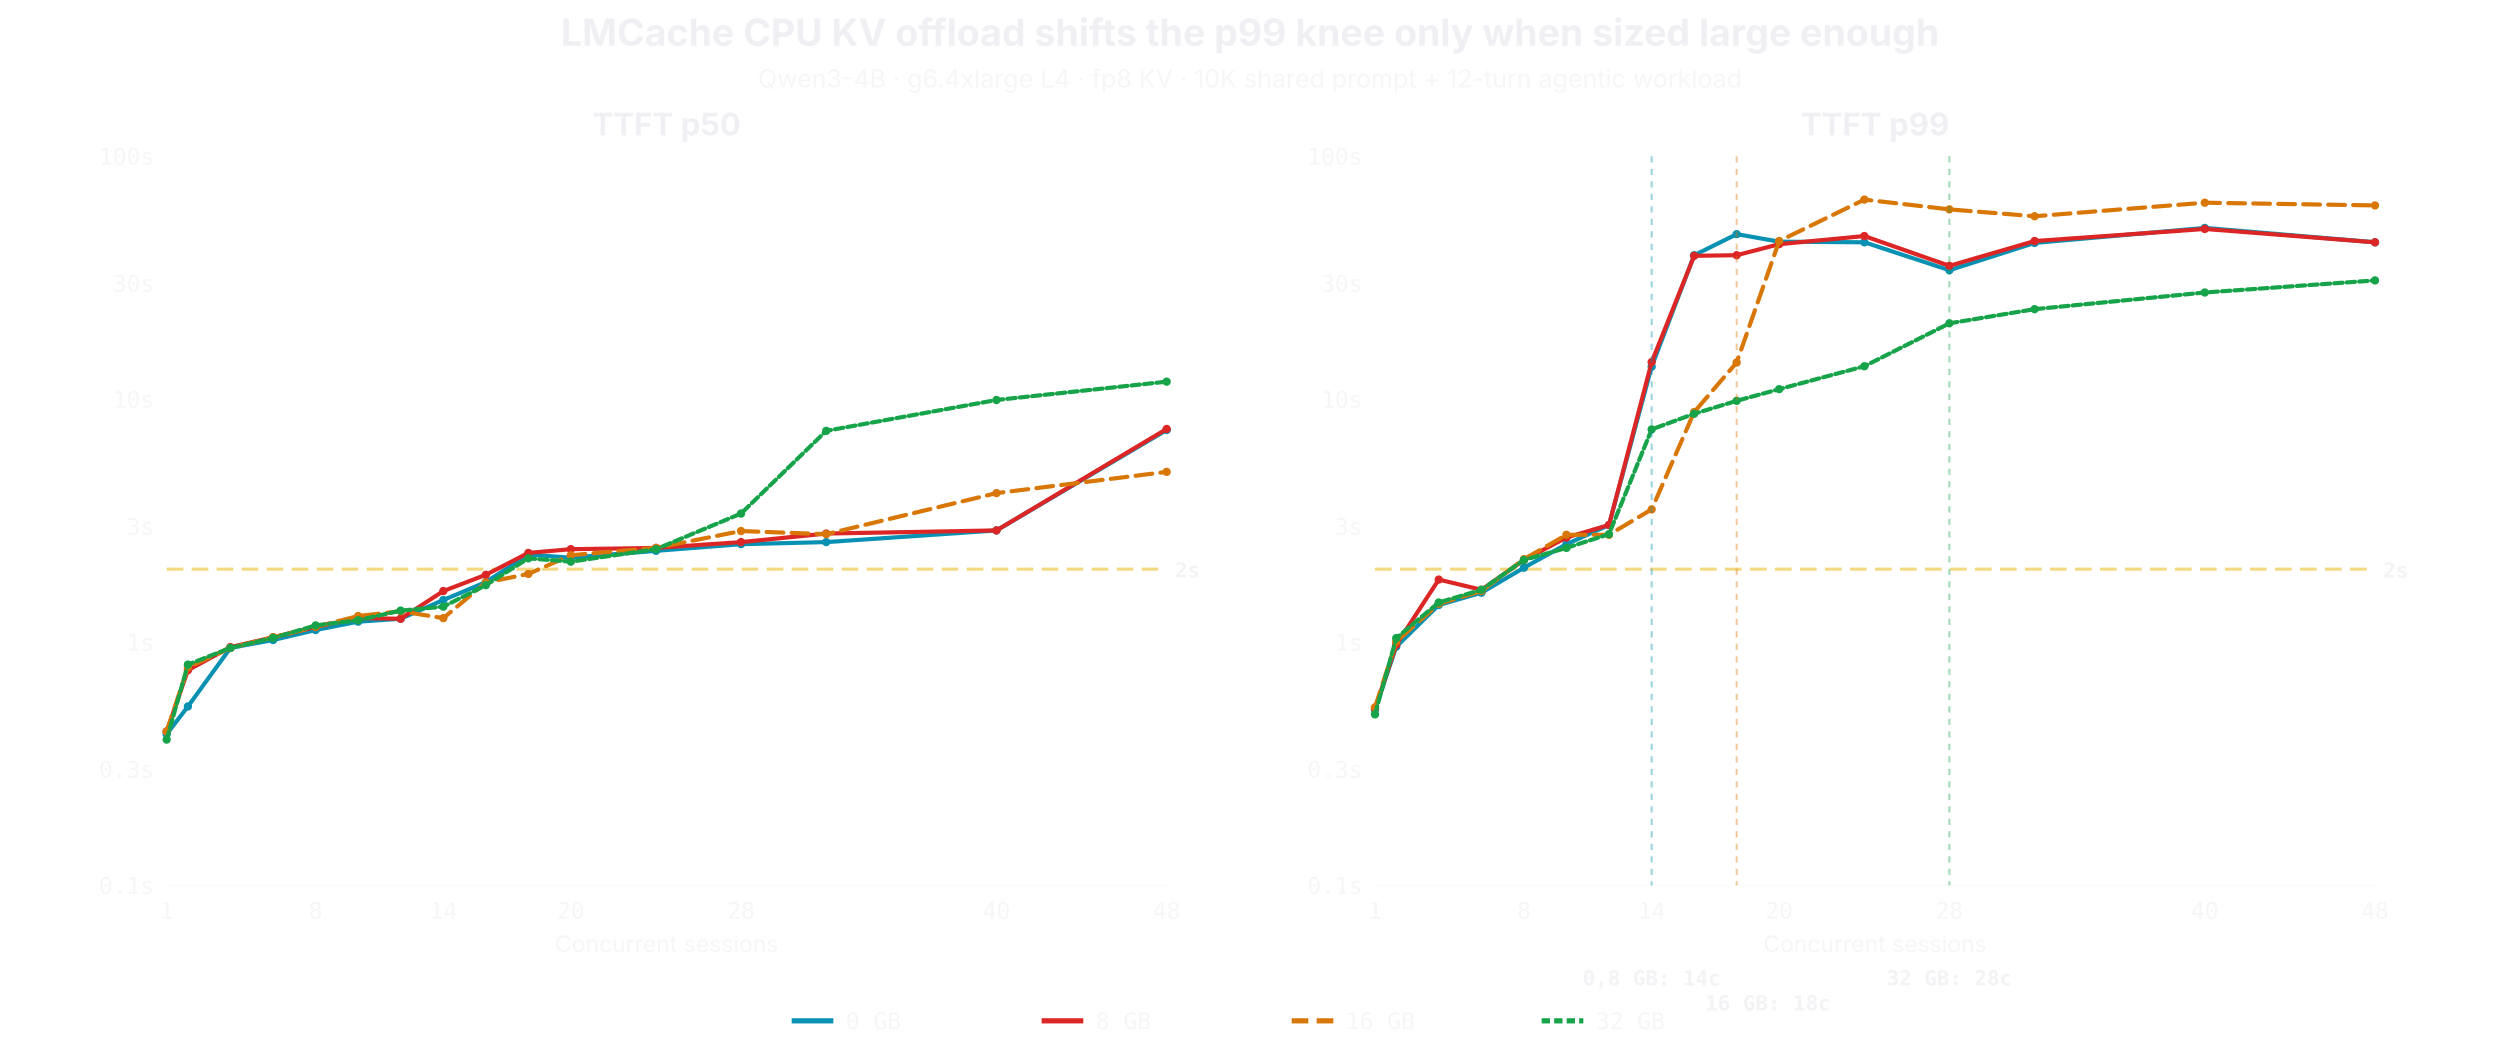
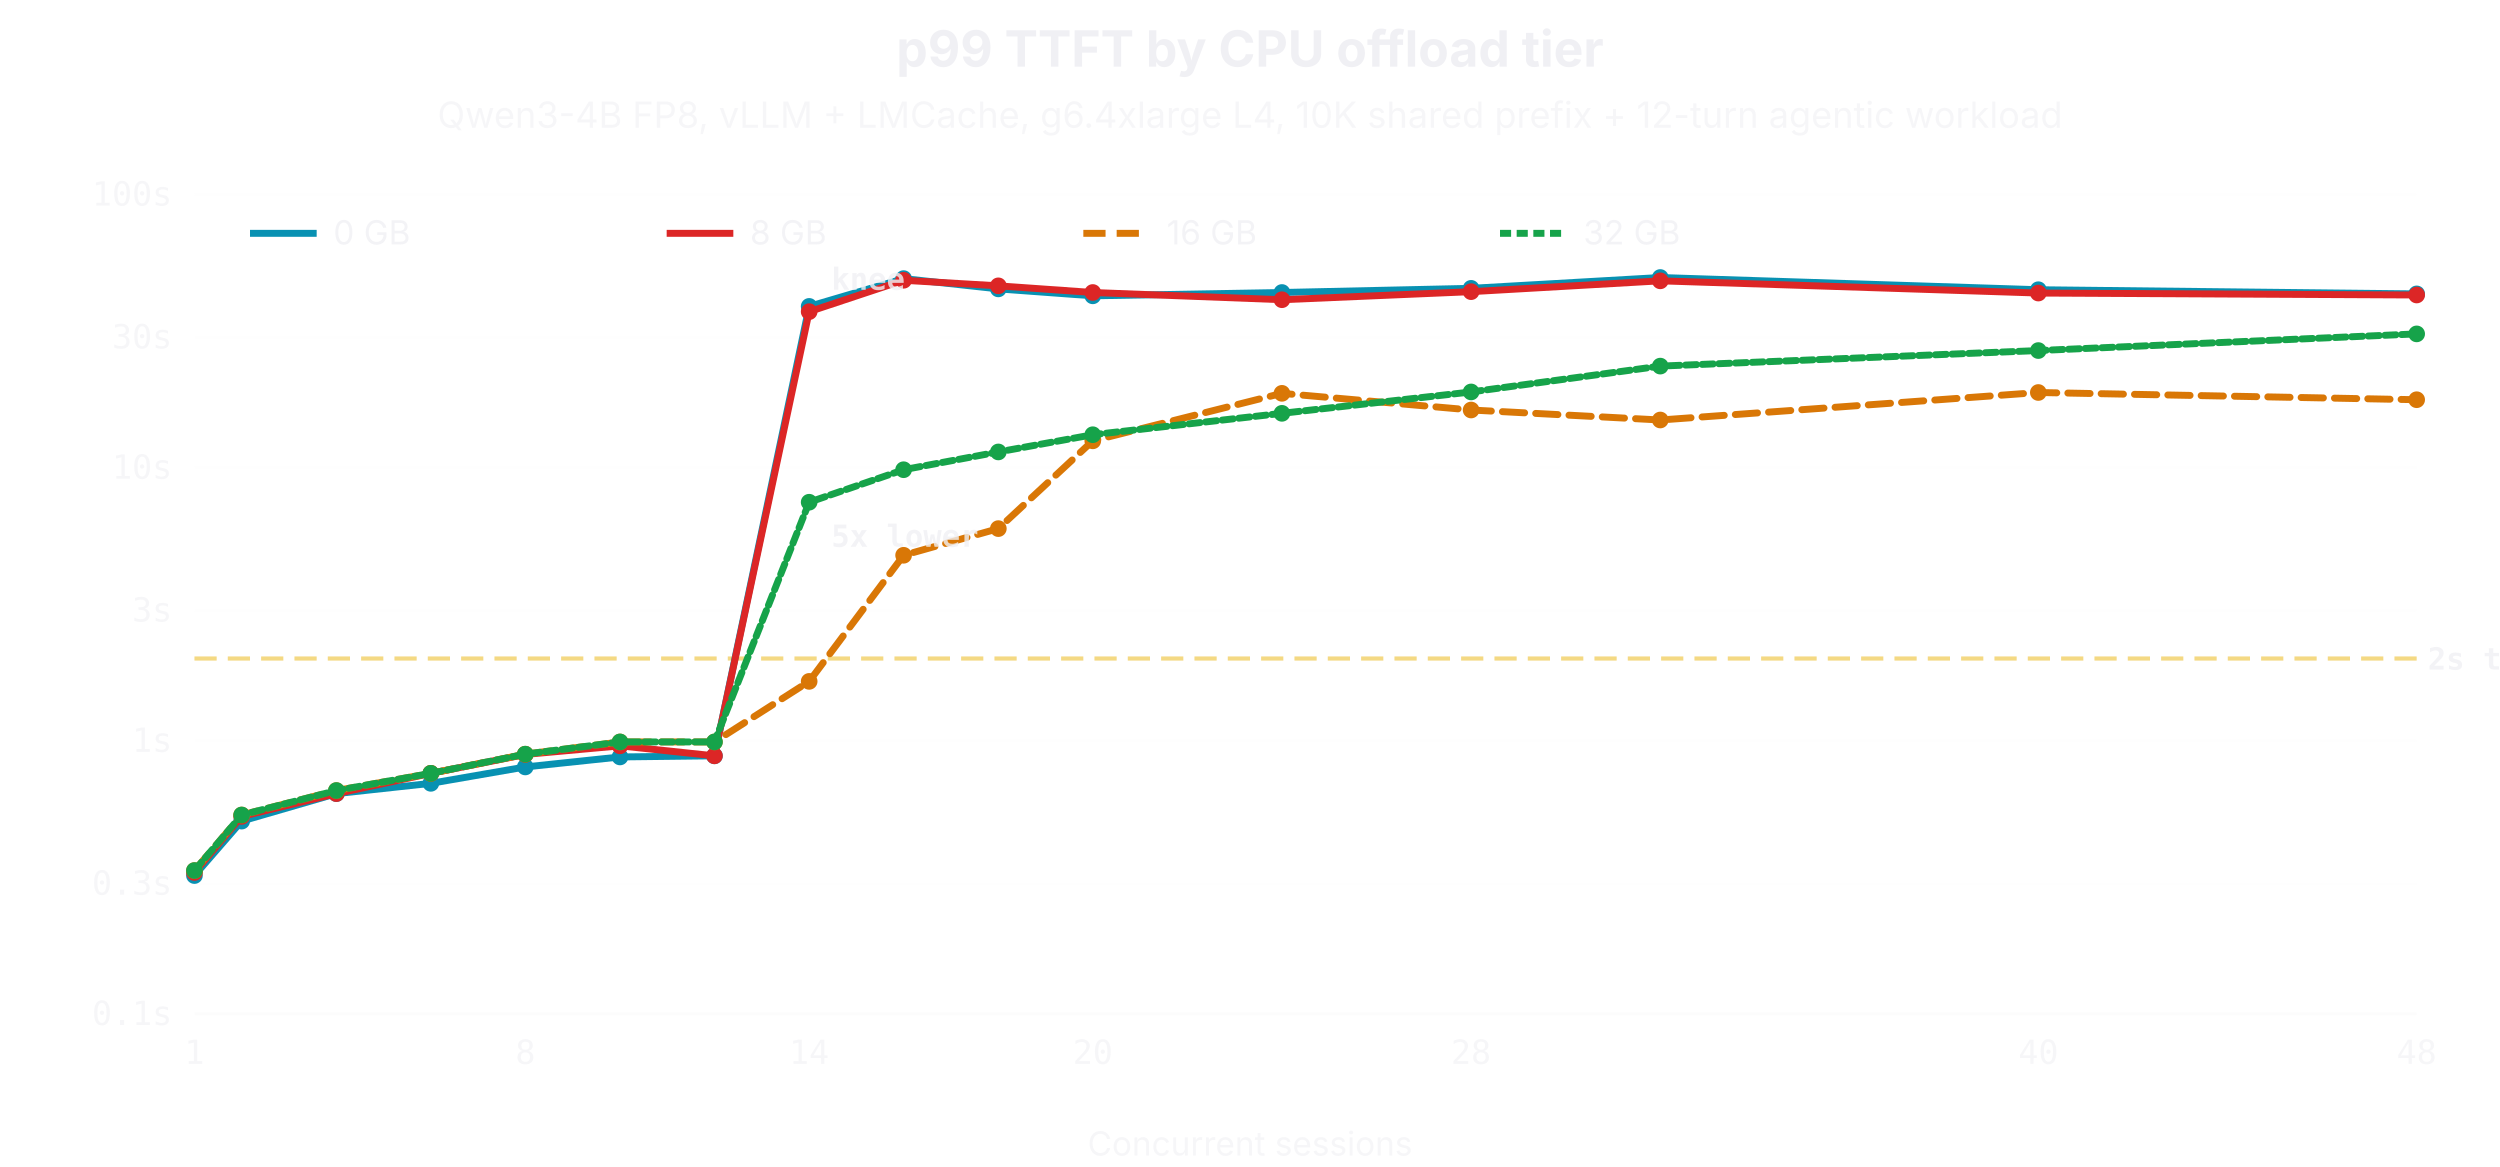
- <svg xmlns="http://www.w3.org/2000/svg" viewBox="0 0 1200 510" style="width:100%;height:auto">
+ <svg xmlns="http://www.w3.org/2000/svg" viewBox="0 0 900 420" style="width:100%;height:auto">
  <style>
  .t{font-family:'Inter',-apple-system,BlinkMacSystemFont,'Segoe UI',sans-serif}
  .m{font-family:'JetBrains Mono','SF Mono','Cascadia Code','Fira Code',monospace}
-   .title{font-size:18px;font-weight:700}
-   .sub{font-size:12px}
-   .pt{font-size:15px;font-weight:700}
-   .al{font-size:11px}
-   .at{font-size:11px}
-   .lg{font-size:11px}
-   .an{font-size:10px;font-weight:600}
-   .gr{stroke-width:1}
+   .title{font-size:18px;font-weight:700;fill:#f0f0f4}
+   .sub{font-size:13px;fill:rgba(240,240,244,0.6)}
+   .al{font-size:12px;fill:rgba(240,240,244,0.6)}
+   .at{font-size:12px;fill:rgba(240,240,244,0.6)}
+   .lg{font-size:12px;fill:rgba(240,240,244,0.8)}
+   .an{font-size:11px;font-weight:600;fill:rgba(240,240,244,0.8)}
+   .gr{stroke:rgba(240,240,244,0.06);stroke-width:1}
+   .ax{stroke:rgba(240,240,244,0.15);stroke-width:1}
+   .sr{fill:none;stroke-width:2.5;stroke-linecap:round;stroke-linejoin:round}
  .tl{stroke-width:1.5;stroke-dasharray:8,4}
-   .sr{fill:none;stroke-width:2;stroke-linecap:round;stroke-linejoin:round}
-   .title,.pt{fill:#f0f0f4}
-   .sub,.al,.at,.lg{fill:rgba(240,240,244,0.6)}
-   .an{fill:rgba(240,240,244,0.8)}
-   .gr{stroke:rgba(240,240,244,0.06)}
-   .ax{stroke:rgba(240,240,244,0.15)}
</style>
-   <rect width="1200" height="510" fill="transparent" />
-   <text x="600" y="22" class="t title" text-anchor="middle">LMCache CPU KV offload shifts the p99 knee only when sized large enough</text>
-   <text x="600" y="42" class="t sub" text-anchor="middle">Qwen3-4B · g6.4xlarge L4 · fp8 KV · 10K shared prompt + 12-turn agentic workload</text>
-   <text x="320" y="65" class="t pt" text-anchor="middle">TTFT p50</text>
-   <text x="900" y="65" class="t pt" text-anchor="middle">TTFT p99</text>
-   <line x1="80" y1="425.0" x2="560" y2="425.0" class="gr" />
-   <text x="74" y="429.0" class="m al" text-anchor="end">0.1s</text>
-   <line x1="80" y1="369.3" x2="560" y2="369.3" class="gr" />
-   <text x="74" y="373.3" class="m al" text-anchor="end">0.3s</text>
-   <line x1="80" y1="308.3" x2="560" y2="308.3" class="gr" />
-   <text x="74" y="312.3" class="m al" text-anchor="end">1s</text>
-   <line x1="80" y1="252.7" x2="560" y2="252.7" class="gr" />
-   <text x="74" y="256.7" class="m al" text-anchor="end">3s</text>
-   <line x1="80" y1="191.7" x2="560" y2="191.7" class="gr" />
-   <text x="74" y="195.7" class="m al" text-anchor="end">10s</text>
-   <line x1="80" y1="136.0" x2="560" y2="136.0" class="gr" />
-   <text x="74" y="140.0" class="m al" text-anchor="end">30s</text>
-   <line x1="80" y1="75.0" x2="560" y2="75.0" class="gr" />
-   <text x="74" y="79.0" class="m al" text-anchor="end">100s</text>
-   <line x1="80" y1="425" x2="560" y2="425" class="ax" />
-   <text x="80.0" y="441" class="m al" text-anchor="middle">1</text>
-   <text x="151.5" y="441" class="m al" text-anchor="middle">8</text>
-   <text x="212.8" y="441" class="m al" text-anchor="middle">14</text>
-   <text x="274.0" y="441" class="m al" text-anchor="middle">20</text>
-   <text x="355.7" y="441" class="m al" text-anchor="middle">28</text>
-   <text x="478.3" y="441" class="m al" text-anchor="middle">40</text>
-   <text x="560.0" y="441" class="m al" text-anchor="middle">48</text>
-   <text x="320.0" y="457" class="t at" text-anchor="middle">Concurrent sessions</text>
-   <line x1="80" y1="273.2" x2="560" y2="273.2" stroke="#eab308" class="tl" opacity="0.5" />
-   <text x="564" y="277.2" fill="#eab308" class="m an" font-size="10">2s</text>
-   <line x1="660" y1="425.0" x2="1140" y2="425.0" class="gr" />
-   <text x="654" y="429.0" class="m al" text-anchor="end">0.1s</text>
-   <line x1="660" y1="369.3" x2="1140" y2="369.3" class="gr" />
-   <text x="654" y="373.3" class="m al" text-anchor="end">0.3s</text>
-   <line x1="660" y1="308.3" x2="1140" y2="308.3" class="gr" />
-   <text x="654" y="312.3" class="m al" text-anchor="end">1s</text>
-   <line x1="660" y1="252.7" x2="1140" y2="252.7" class="gr" />
-   <text x="654" y="256.7" class="m al" text-anchor="end">3s</text>
-   <line x1="660" y1="191.7" x2="1140" y2="191.7" class="gr" />
-   <text x="654" y="195.7" class="m al" text-anchor="end">10s</text>
-   <line x1="660" y1="136.0" x2="1140" y2="136.0" class="gr" />
-   <text x="654" y="140.0" class="m al" text-anchor="end">30s</text>
-   <line x1="660" y1="75.0" x2="1140" y2="75.0" class="gr" />
-   <text x="654" y="79.0" class="m al" text-anchor="end">100s</text>
-   <line x1="660" y1="425" x2="1140" y2="425" class="ax" />
-   <text x="660.0" y="441" class="m al" text-anchor="middle">1</text>
-   <text x="731.5" y="441" class="m al" text-anchor="middle">8</text>
-   <text x="792.8" y="441" class="m al" text-anchor="middle">14</text>
-   <text x="854.0" y="441" class="m al" text-anchor="middle">20</text>
-   <text x="935.7" y="441" class="m al" text-anchor="middle">28</text>
-   <text x="1058.3" y="441" class="m al" text-anchor="middle">40</text>
-   <text x="1140.0" y="441" class="m al" text-anchor="middle">48</text>
-   <text x="900.0" y="457" class="t at" text-anchor="middle">Concurrent sessions</text>
-   <line x1="660" y1="273.2" x2="1140" y2="273.2" stroke="#eab308" class="tl" opacity="0.5" />
-   <text x="1144" y="277.2" fill="#eab308" class="m an" font-size="10">2s</text>
-   <polyline points="80.0,352.4 90.2,339.1 110.6,311.0 131.1,307.2 151.5,302.4 171.9,298.4 192.3,297.0 212.8,288.0 233.2,279.4 253.6,266.2 274.0,267.7 314.9,264.4 355.7,261.2 396.6,260.2 478.3,254.6 560.0,206.4" stroke="#0891b2" class="sr" />
-   <polyline points="660.0,340.7 670.2,310.4 690.6,290.4 711.1,284.5 731.5,272.5 751.9,261.2 772.3,252.0 792.8,176.0 813.2,122.5 833.6,112.4 854.0,116.0 894.9,116.3 935.7,129.7 976.6,116.6 1058.3,109.4 1140.0,116.3" stroke="#0891b2" class="sr" />
-   <circle cx="80.0" cy="352.4" r="2" fill="#0891b2" />
-   <circle cx="90.2" cy="339.1" r="2" fill="#0891b2" />
-   <circle cx="110.6" cy="311.0" r="2" fill="#0891b2" />
-   <circle cx="131.1" cy="307.2" r="2" fill="#0891b2" />
-   <circle cx="151.5" cy="302.4" r="2" fill="#0891b2" />
-   <circle cx="171.9" cy="298.4" r="2" fill="#0891b2" />
-   <circle cx="192.3" cy="297.0" r="2" fill="#0891b2" />
-   <circle cx="212.8" cy="288.0" r="2" fill="#0891b2" />
-   <circle cx="233.2" cy="279.4" r="2" fill="#0891b2" />
-   <circle cx="253.6" cy="266.2" r="2" fill="#0891b2" />
-   <circle cx="274.0" cy="267.7" r="2" fill="#0891b2" />
-   <circle cx="314.9" cy="264.4" r="2" fill="#0891b2" />
-   <circle cx="355.7" cy="261.2" r="2" fill="#0891b2" />
-   <circle cx="396.6" cy="260.2" r="2" fill="#0891b2" />
-   <circle cx="478.3" cy="254.6" r="2" fill="#0891b2" />
-   <circle cx="560.0" cy="206.4" r="2" fill="#0891b2" />
-   <circle cx="660.0" cy="340.7" r="2" fill="#0891b2" />
-   <circle cx="670.2" cy="310.4" r="2" fill="#0891b2" />
-   <circle cx="690.6" cy="290.4" r="2" fill="#0891b2" />
-   <circle cx="711.1" cy="284.5" r="2" fill="#0891b2" />
-   <circle cx="731.5" cy="272.5" r="2" fill="#0891b2" />
-   <circle cx="751.9" cy="261.2" r="2" fill="#0891b2" />
-   <circle cx="772.3" cy="252.0" r="2" fill="#0891b2" />
-   <circle cx="792.8" cy="176.0" r="2" fill="#0891b2" />
-   <circle cx="813.2" cy="122.5" r="2" fill="#0891b2" />
-   <circle cx="833.6" cy="112.4" r="2" fill="#0891b2" />
-   <circle cx="854.0" cy="116.0" r="2" fill="#0891b2" />
-   <circle cx="894.9" cy="116.3" r="2" fill="#0891b2" />
-   <circle cx="935.7" cy="129.7" r="2" fill="#0891b2" />
-   <circle cx="976.6" cy="116.6" r="2" fill="#0891b2" />
-   <circle cx="1058.3" cy="109.4" r="2" fill="#0891b2" />
-   <circle cx="1140.0" cy="116.3" r="2" fill="#0891b2" />
-   <polyline points="80.0,351.1 90.2,321.7 110.6,310.6 131.1,305.9 151.5,300.9 171.9,296.7 192.3,297.0 212.8,283.7 233.2,275.9 253.6,265.4 274.0,263.6 314.9,263.0 355.7,260.2 396.6,256.1 478.3,254.6 560.0,205.9" stroke="#dc2626" class="sr" />
-   <polyline points="660.0,340.2 670.2,309.5 690.6,278.2 711.1,283.1 731.5,268.8 751.9,258.0 772.3,252.0 792.8,173.8 813.2,122.8 833.6,122.5 854.0,117.2 894.9,113.3 935.7,127.6 976.6,115.7 1058.3,109.9 1140.0,116.3" stroke="#dc2626" class="sr" />
-   <circle cx="80.0" cy="351.1" r="2" fill="#dc2626" />
-   <circle cx="90.2" cy="321.7" r="2" fill="#dc2626" />
-   <circle cx="110.6" cy="310.6" r="2" fill="#dc2626" />
-   <circle cx="131.1" cy="305.9" r="2" fill="#dc2626" />
-   <circle cx="151.5" cy="300.9" r="2" fill="#dc2626" />
-   <circle cx="171.9" cy="296.7" r="2" fill="#dc2626" />
-   <circle cx="192.3" cy="297.0" r="2" fill="#dc2626" />
-   <circle cx="212.8" cy="283.7" r="2" fill="#dc2626" />
-   <circle cx="233.2" cy="275.9" r="2" fill="#dc2626" />
-   <circle cx="253.6" cy="265.4" r="2" fill="#dc2626" />
-   <circle cx="274.0" cy="263.6" r="2" fill="#dc2626" />
-   <circle cx="314.9" cy="263.0" r="2" fill="#dc2626" />
-   <circle cx="355.7" cy="260.2" r="2" fill="#dc2626" />
-   <circle cx="396.6" cy="256.1" r="2" fill="#dc2626" />
-   <circle cx="478.3" cy="254.6" r="2" fill="#dc2626" />
-   <circle cx="560.0" cy="205.9" r="2" fill="#dc2626" />
-   <circle cx="660.0" cy="340.2" r="2" fill="#dc2626" />
-   <circle cx="670.2" cy="309.5" r="2" fill="#dc2626" />
-   <circle cx="690.6" cy="278.2" r="2" fill="#dc2626" />
-   <circle cx="711.1" cy="283.1" r="2" fill="#dc2626" />
-   <circle cx="731.5" cy="268.8" r="2" fill="#dc2626" />
-   <circle cx="751.9" cy="258.0" r="2" fill="#dc2626" />
-   <circle cx="772.3" cy="252.0" r="2" fill="#dc2626" />
-   <circle cx="792.8" cy="173.8" r="2" fill="#dc2626" />
-   <circle cx="813.2" cy="122.8" r="2" fill="#dc2626" />
-   <circle cx="833.6" cy="122.5" r="2" fill="#dc2626" />
-   <circle cx="854.0" cy="117.2" r="2" fill="#dc2626" />
-   <circle cx="894.9" cy="113.3" r="2" fill="#dc2626" />
-   <circle cx="935.7" cy="127.6" r="2" fill="#dc2626" />
-   <circle cx="976.6" cy="115.7" r="2" fill="#dc2626" />
-   <circle cx="1058.3" cy="109.9" r="2" fill="#dc2626" />
-   <circle cx="1140.0" cy="116.3" r="2" fill="#dc2626" />
-   <polyline points="80.0,351.1 90.2,320.3 110.6,311.0 131.1,305.9 151.5,300.9 171.9,295.7 192.3,293.4 212.8,296.7 233.2,279.6 253.6,275.5 274.0,266.5 314.9,263.0 355.7,254.9 396.6,256.4 478.3,236.7 560.0,226.5" stroke="#d97706" class="sr" stroke-dasharray="8,4" />
-   <polyline points="660.0,339.5 670.2,308.0 690.6,289.8 711.1,283.7 731.5,268.4 751.9,256.7 772.3,256.7 792.8,244.5 813.2,197.8 833.6,174.0 854.0,115.7 894.9,95.8 935.7,100.5 976.6,103.8 1058.3,97.3 1140.0,98.6" stroke="#d97706" class="sr" stroke-dasharray="8,4" />
-   <circle cx="80.0" cy="351.1" r="2" fill="#d97706" />
-   <circle cx="90.2" cy="320.3" r="2" fill="#d97706" />
-   <circle cx="110.6" cy="311.0" r="2" fill="#d97706" />
-   <circle cx="131.1" cy="305.9" r="2" fill="#d97706" />
-   <circle cx="151.5" cy="300.9" r="2" fill="#d97706" />
-   <circle cx="171.9" cy="295.7" r="2" fill="#d97706" />
-   <circle cx="192.3" cy="293.4" r="2" fill="#d97706" />
-   <circle cx="212.8" cy="296.7" r="2" fill="#d97706" />
-   <circle cx="233.2" cy="279.6" r="2" fill="#d97706" />
-   <circle cx="253.6" cy="275.5" r="2" fill="#d97706" />
-   <circle cx="274.0" cy="266.5" r="2" fill="#d97706" />
-   <circle cx="314.9" cy="263.0" r="2" fill="#d97706" />
-   <circle cx="355.7" cy="254.9" r="2" fill="#d97706" />
-   <circle cx="396.6" cy="256.4" r="2" fill="#d97706" />
-   <circle cx="478.3" cy="236.7" r="2" fill="#d97706" />
-   <circle cx="560.0" cy="226.5" r="2" fill="#d97706" />
-   <circle cx="660.0" cy="339.5" r="2" fill="#d97706" />
-   <circle cx="670.2" cy="308.0" r="2" fill="#d97706" />
-   <circle cx="690.6" cy="289.8" r="2" fill="#d97706" />
-   <circle cx="711.1" cy="283.7" r="2" fill="#d97706" />
-   <circle cx="731.5" cy="268.4" r="2" fill="#d97706" />
-   <circle cx="751.9" cy="256.7" r="2" fill="#d97706" />
-   <circle cx="772.3" cy="256.7" r="2" fill="#d97706" />
-   <circle cx="792.8" cy="244.5" r="2" fill="#d97706" />
-   <circle cx="813.2" cy="197.8" r="2" fill="#d97706" />
-   <circle cx="833.6" cy="174.0" r="2" fill="#d97706" />
-   <circle cx="854.0" cy="115.7" r="2" fill="#d97706" />
-   <circle cx="894.9" cy="95.8" r="2" fill="#d97706" />
-   <circle cx="935.7" cy="100.5" r="2" fill="#d97706" />
-   <circle cx="976.6" cy="103.8" r="2" fill="#d97706" />
-   <circle cx="1058.3" cy="97.3" r="2" fill="#d97706" />
-   <circle cx="1140.0" cy="98.6" r="2" fill="#d97706" />
-   <polyline points="80.0,355.0 90.2,319.0 110.6,311.0 131.1,306.2 151.5,300.2 171.9,297.7 192.3,293.1 212.8,291.2 233.2,280.9 253.6,268.0 274.0,269.6 314.9,263.6 355.7,246.5 396.6,206.8 478.3,192.0 560.0,183.2" stroke="#16a34a" class="sr" stroke-dasharray="4,2" />
-   <polyline points="660.0,342.9 670.2,306.3 690.6,289.2 711.1,283.1 731.5,268.8 751.9,263.0 772.3,256.4 792.8,206.1 813.2,198.6 833.6,192.4 854.0,186.8 894.9,175.8 935.7,155.2 976.6,148.4 1058.3,140.4 1140.0,134.6" stroke="#16a34a" class="sr" stroke-dasharray="4,2" />
-   <circle cx="80.0" cy="355.0" r="2" fill="#16a34a" />
-   <circle cx="90.2" cy="319.0" r="2" fill="#16a34a" />
-   <circle cx="110.6" cy="311.0" r="2" fill="#16a34a" />
-   <circle cx="131.1" cy="306.2" r="2" fill="#16a34a" />
-   <circle cx="151.5" cy="300.2" r="2" fill="#16a34a" />
-   <circle cx="171.9" cy="297.7" r="2" fill="#16a34a" />
-   <circle cx="192.3" cy="293.1" r="2" fill="#16a34a" />
-   <circle cx="212.8" cy="291.2" r="2" fill="#16a34a" />
-   <circle cx="233.2" cy="280.9" r="2" fill="#16a34a" />
-   <circle cx="253.6" cy="268.0" r="2" fill="#16a34a" />
-   <circle cx="274.0" cy="269.6" r="2" fill="#16a34a" />
-   <circle cx="314.9" cy="263.6" r="2" fill="#16a34a" />
-   <circle cx="355.7" cy="246.5" r="2" fill="#16a34a" />
-   <circle cx="396.6" cy="206.8" r="2" fill="#16a34a" />
-   <circle cx="478.3" cy="192.0" r="2" fill="#16a34a" />
-   <circle cx="560.0" cy="183.2" r="2" fill="#16a34a" />
-   <circle cx="660.0" cy="342.9" r="2" fill="#16a34a" />
-   <circle cx="670.2" cy="306.3" r="2" fill="#16a34a" />
-   <circle cx="690.6" cy="289.2" r="2" fill="#16a34a" />
-   <circle cx="711.1" cy="283.1" r="2" fill="#16a34a" />
-   <circle cx="731.5" cy="268.8" r="2" fill="#16a34a" />
-   <circle cx="751.9" cy="263.0" r="2" fill="#16a34a" />
-   <circle cx="772.3" cy="256.4" r="2" fill="#16a34a" />
-   <circle cx="792.8" cy="206.1" r="2" fill="#16a34a" />
-   <circle cx="813.2" cy="198.6" r="2" fill="#16a34a" />
-   <circle cx="833.6" cy="192.4" r="2" fill="#16a34a" />
-   <circle cx="854.0" cy="186.8" r="2" fill="#16a34a" />
-   <circle cx="894.9" cy="175.8" r="2" fill="#16a34a" />
-   <circle cx="935.7" cy="155.2" r="2" fill="#16a34a" />
-   <circle cx="976.6" cy="148.4" r="2" fill="#16a34a" />
-   <circle cx="1058.3" cy="140.4" r="2" fill="#16a34a" />
-   <circle cx="1140.0" cy="134.6" r="2" fill="#16a34a" />
-   <line x1="792.8" y1="75" x2="792.8" y2="425" stroke="#0891b2" stroke-width="1" stroke-dasharray="3,3" opacity="0.4" />
-   <line x1="833.6" y1="75" x2="833.6" y2="425" stroke="#d97706" stroke-width="1" stroke-dasharray="3,3" opacity="0.4" />
-   <line x1="935.7" y1="75" x2="935.7" y2="425" stroke="#16a34a" stroke-width="1" stroke-dasharray="3,3" opacity="0.4" />
-   <text x="792.8" y="473" class="m an" text-anchor="middle" fill="#0891b2">0,8 GB: 14c</text>
-   <text x="848.6" y="485" class="m an" text-anchor="middle" fill="#d97706">16 GB: 18c</text>
-   <text x="935.7" y="473" class="m an" text-anchor="middle" fill="#16a34a">32 GB: 28c</text>
-   <line x1="380" y1="490" x2="400" y2="490" stroke="#0891b2" stroke-width="2.5" />
-   <text x="406" y="494" class="m lg" fill="#0891b2">0 GB</text>
-   <line x1="500" y1="490" x2="520" y2="490" stroke="#dc2626" stroke-width="2.5" />
-   <text x="526" y="494" class="m lg" fill="#dc2626">8 GB</text>
-   <line x1="620" y1="490" x2="640" y2="490" stroke="#d97706" stroke-width="2.5" stroke-dasharray="8,4" />
-   <text x="646" y="494" class="m lg" fill="#d97706">16 GB</text>
-   <line x1="740" y1="490" x2="760" y2="490" stroke="#16a34a" stroke-width="2.5" stroke-dasharray="4,2" />
-   <text x="766" y="494" class="m lg" fill="#16a34a">32 GB</text>
+   <rect width="900" height="420" fill="transparent" />
+   <text x="450.0" y="24" class="t title" text-anchor="middle">p99 TTFT by CPU offload tier</text>
+   <text x="450.0" y="46" class="t sub" text-anchor="middle">Qwen3-4B FP8, vLLM + LMCache, g6.4xlarge L4, 10K shared prefix + 12-turn agentic workload</text>
+   <line x1="70" y1="365.0" x2="870" y2="365.0" class="gr" />
+   <text x="62" y="369.0" class="m al" text-anchor="end">0.1s</text>
+   <line x1="70" y1="318.083" x2="870" y2="318.083" class="gr" />
+   <text x="62" y="322.083" class="m al" text-anchor="end">0.3s</text>
+   <line x1="70" y1="266.667" x2="870" y2="266.667" class="gr" />
+   <text x="62" y="270.667" class="m al" text-anchor="end">1s</text>
+   <line x1="70" y1="219.75" x2="870" y2="219.75" class="gr" />
+   <text x="62" y="223.75" class="m al" text-anchor="end">3s</text>
+   <line x1="70" y1="168.333" x2="870" y2="168.333" class="gr" />
+   <text x="62" y="172.333" class="m al" text-anchor="end">10s</text>
+   <line x1="70" y1="121.416" x2="870" y2="121.416" class="gr" />
+   <text x="62" y="125.416" class="m al" text-anchor="end">30s</text>
+   <line x1="70" y1="70.0" x2="870" y2="70.0" class="gr" />
+   <text x="62" y="74.0" class="m al" text-anchor="end">100s</text>
+   <line x1="70" y1="365" x2="870" y2="365" class="ax" />
+   <text x="70.0" y="383" class="m al" text-anchor="middle">1</text>
+   <text x="189.149" y="383" class="m al" text-anchor="middle">8</text>
+   <text x="291.277" y="383" class="m al" text-anchor="middle">14</text>
+   <text x="393.404" y="383" class="m al" text-anchor="middle">20</text>
+   <text x="529.574" y="383" class="m al" text-anchor="middle">28</text>
+   <text x="733.83" y="383" class="m al" text-anchor="middle">40</text>
+   <text x="870.0" y="383" class="m al" text-anchor="middle">48</text>
+   <text x="450.0" y="416" class="t at" text-anchor="middle">Concurrent sessions</text>
+   <line x1="70" y1="237.065" x2="870" y2="237.065" stroke="#eab308" class="tl" opacity="0.5" />
+   <text x="874" y="241.065" fill="#eab308" class="m an" font-size="11">2s target</text>
+   <polyline points="70.0,315.2 87.0,295.6 121.1,285.7 155.1,282.0 189.1,276.1 223.2,272.5 257.2,272.1 291.3,110.3 325.3,100.3 359.4,104.0 393.4,106.5 461.5,105.3 529.6,103.8 597.7,99.9 733.8,104.3 870.0,105.8" stroke="#0891b2" class="sr" />
+   <circle cx="70.0" cy="315.2" r="3" fill="#0891b2" />
+   <circle cx="87.0" cy="295.6" r="3" fill="#0891b2" />
+   <circle cx="121.1" cy="285.7" r="3" fill="#0891b2" />
+   <circle cx="155.1" cy="282.0" r="3" fill="#0891b2" />
+   <circle cx="189.1" cy="276.1" r="3" fill="#0891b2" />
+   <circle cx="223.2" cy="272.5" r="3" fill="#0891b2" />
+   <circle cx="257.2" cy="272.1" r="3" fill="#0891b2" />
+   <circle cx="291.3" cy="110.3" r="3" fill="#0891b2" />
+   <circle cx="325.3" cy="100.3" r="3" fill="#0891b2" />
+   <circle cx="359.4" cy="104.0" r="3" fill="#0891b2" />
+   <circle cx="393.4" cy="106.5" r="3" fill="#0891b2" />
+   <circle cx="461.5" cy="105.3" r="3" fill="#0891b2" />
+   <circle cx="529.6" cy="103.8" r="3" fill="#0891b2" />
+   <circle cx="597.7" cy="99.9" r="3" fill="#0891b2" />
+   <circle cx="733.8" cy="104.3" r="3" fill="#0891b2" />
+   <circle cx="870.0" cy="105.8" r="3" fill="#0891b2" />
+   <polyline points="70.0,314.1 87.0,293.9 121.1,285.7 155.1,278.4 189.1,271.6 223.2,268.5 257.2,272.1 291.3,112.2 325.3,100.9 359.4,102.9 393.4,105.3 461.5,107.9 529.6,105.0 597.7,101.1 733.8,105.5 870.0,106.2" stroke="#dc2626" class="sr" />
+   <circle cx="70.0" cy="314.1" r="3" fill="#dc2626" />
+   <circle cx="87.0" cy="293.9" r="3" fill="#dc2626" />
+   <circle cx="121.1" cy="285.7" r="3" fill="#dc2626" />
+   <circle cx="155.1" cy="278.4" r="3" fill="#dc2626" />
+   <circle cx="189.1" cy="271.6" r="3" fill="#dc2626" />
+   <circle cx="223.2" cy="268.5" r="3" fill="#dc2626" />
+   <circle cx="257.2" cy="272.1" r="3" fill="#dc2626" />
+   <circle cx="291.3" cy="112.2" r="3" fill="#dc2626" />
+   <circle cx="325.3" cy="100.9" r="3" fill="#dc2626" />
+   <circle cx="359.4" cy="102.9" r="3" fill="#dc2626" />
+   <circle cx="393.4" cy="105.3" r="3" fill="#dc2626" />
+   <circle cx="461.5" cy="107.9" r="3" fill="#dc2626" />
+   <circle cx="529.6" cy="105.0" r="3" fill="#dc2626" />
+   <circle cx="597.7" cy="101.1" r="3" fill="#dc2626" />
+   <circle cx="733.8" cy="105.5" r="3" fill="#dc2626" />
+   <circle cx="870.0" cy="106.2" r="3" fill="#dc2626" />
+   <polyline points="70.0,313.4 87.0,293.4 121.1,284.6 155.1,278.4 189.1,271.5 223.2,267.1 257.2,267.1 291.3,245.3 325.3,199.9 359.4,190.3 393.4,158.7 461.5,141.6 529.6,147.6 597.7,151.2 733.8,141.3 870.0,143.9" stroke="#d97706" class="sr" stroke-dasharray="8,4" />
+   <circle cx="70.0" cy="313.4" r="3" fill="#d97706" />
+   <circle cx="87.0" cy="293.4" r="3" fill="#d97706" />
+   <circle cx="121.1" cy="284.6" r="3" fill="#d97706" />
+   <circle cx="155.1" cy="278.4" r="3" fill="#d97706" />
+   <circle cx="189.1" cy="271.5" r="3" fill="#d97706" />
+   <circle cx="223.2" cy="267.1" r="3" fill="#d97706" />
+   <circle cx="257.2" cy="267.1" r="3" fill="#d97706" />
+   <circle cx="291.3" cy="245.3" r="3" fill="#d97706" />
+   <circle cx="325.3" cy="199.9" r="3" fill="#d97706" />
+   <circle cx="359.4" cy="190.3" r="3" fill="#d97706" />
+   <circle cx="393.4" cy="158.7" r="3" fill="#d97706" />
+   <circle cx="461.5" cy="141.6" r="3" fill="#d97706" />
+   <circle cx="529.6" cy="147.6" r="3" fill="#d97706" />
+   <circle cx="597.7" cy="151.2" r="3" fill="#d97706" />
+   <circle cx="733.8" cy="141.3" r="3" fill="#d97706" />
+   <circle cx="870.0" cy="143.9" r="3" fill="#d97706" />
+   <polyline points="70.0,313.4 87.0,293.4 121.1,284.6 155.1,278.4 189.1,271.5 223.2,267.1 257.2,267.1 291.3,180.8 325.3,169.1 359.4,162.7 393.4,156.5 461.5,148.8 529.6,141.1 597.7,131.8 733.8,126.2 870.0,120.2" stroke="#16a34a" class="sr" stroke-dasharray="4,2" />
+   <circle cx="70.0" cy="313.4" r="3" fill="#16a34a" />
+   <circle cx="87.0" cy="293.4" r="3" fill="#16a34a" />
+   <circle cx="121.1" cy="284.6" r="3" fill="#16a34a" />
+   <circle cx="155.1" cy="278.4" r="3" fill="#16a34a" />
+   <circle cx="189.1" cy="271.5" r="3" fill="#16a34a" />
+   <circle cx="223.2" cy="267.1" r="3" fill="#16a34a" />
+   <circle cx="257.2" cy="267.1" r="3" fill="#16a34a" />
+   <circle cx="291.3" cy="180.8" r="3" fill="#16a34a" />
+   <circle cx="325.3" cy="169.1" r="3" fill="#16a34a" />
+   <circle cx="359.4" cy="162.7" r="3" fill="#16a34a" />
+   <circle cx="393.4" cy="156.5" r="3" fill="#16a34a" />
+   <circle cx="461.5" cy="148.8" r="3" fill="#16a34a" />
+   <circle cx="529.6" cy="141.1" r="3" fill="#16a34a" />
+   <circle cx="597.7" cy="131.8" r="3" fill="#16a34a" />
+   <circle cx="733.8" cy="126.2" r="3" fill="#16a34a" />
+   <circle cx="870.0" cy="120.2" r="3" fill="#16a34a" />
+   <line x1="90" y1="84" x2="114" y2="84" stroke="#0891b2" stroke-width="2.5" />
+   <text x="120" y="88" fill="#0891b2" class="t lg">0 GB</text>
+   <line x1="240" y1="84" x2="264" y2="84" stroke="#dc2626" stroke-width="2.5" />
+   <text x="270" y="88" fill="#dc2626" class="t lg">8 GB</text>
+   <line x1="390" y1="84" x2="414" y2="84" stroke="#d97706" stroke-width="2.5" stroke-dasharray="8,4" />
+   <text x="420" y="88" fill="#d97706" class="t lg">16 GB</text>
+   <line x1="540" y1="84" x2="564" y2="84" stroke="#16a34a" stroke-width="2.5" stroke-dasharray="4,2" />
+   <text x="570" y="88" fill="#16a34a" class="t lg">32 GB</text>
+   <text x="299.277" y="104.322" fill="#0891b2" class="m an">knee</text>
+   <text x="299.277" y="196.847" fill="#16a34a" class="m an">5x lower</text>
</svg>
